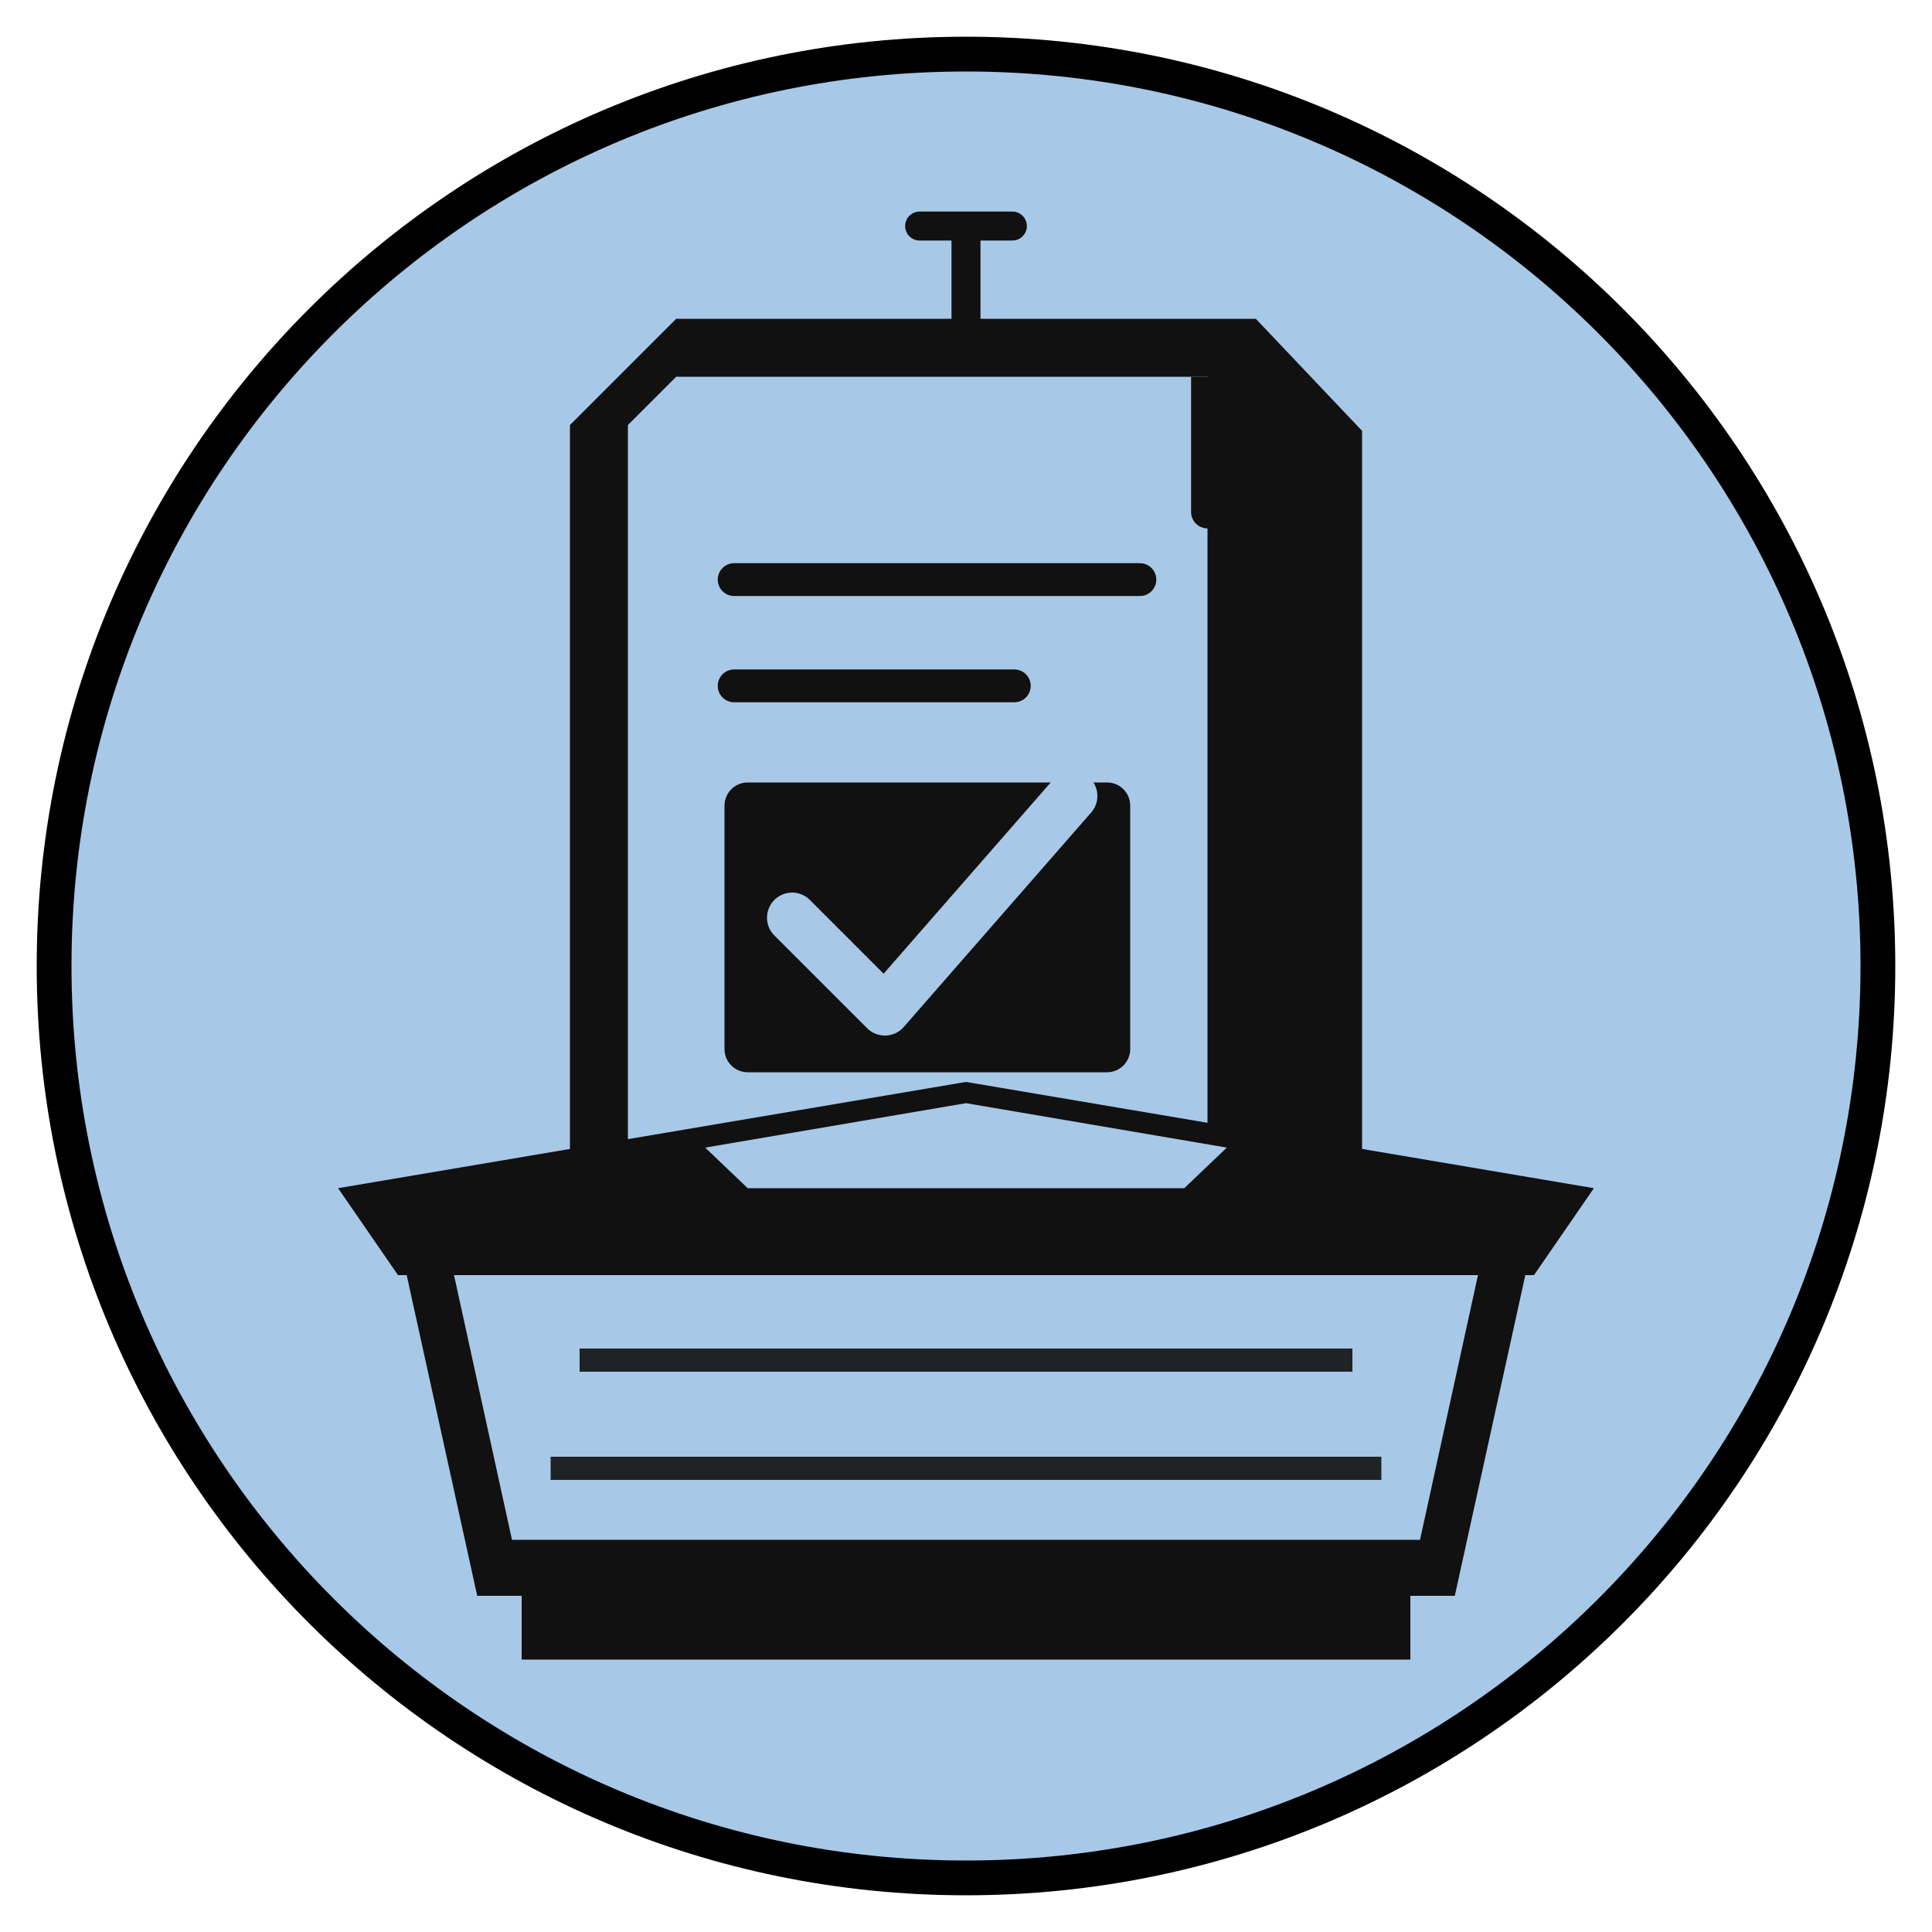
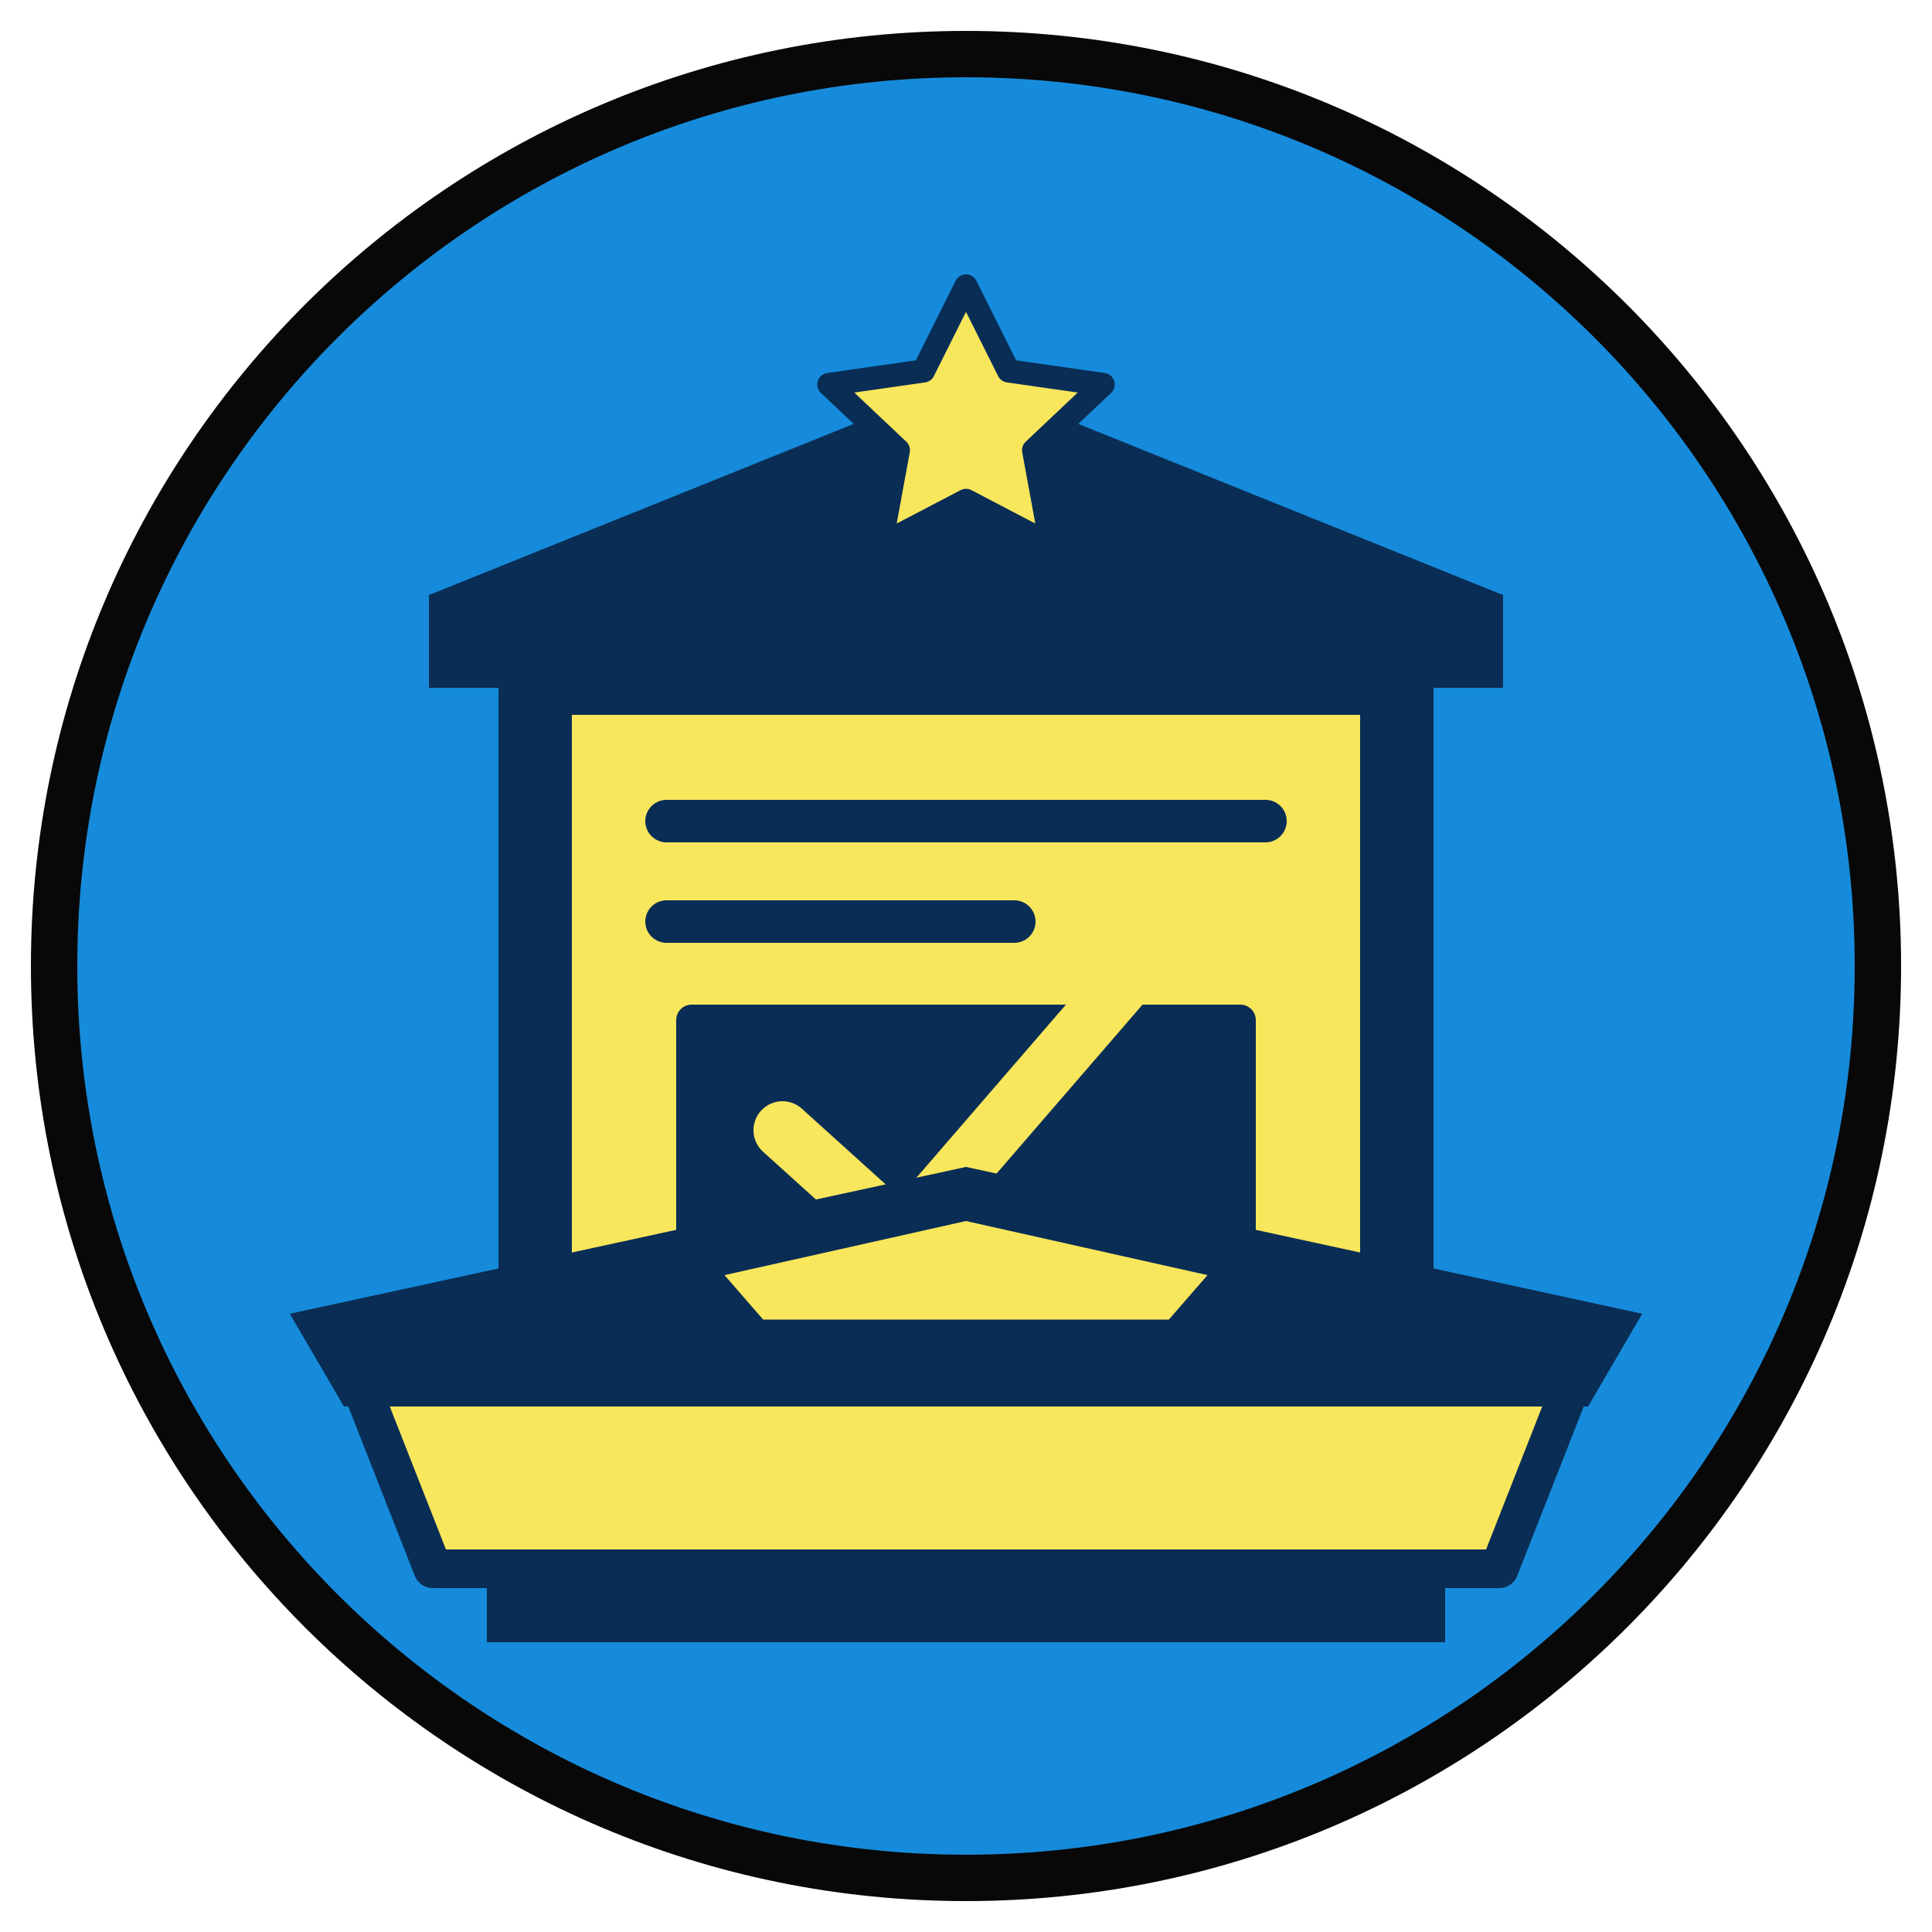
- <svg xmlns="http://www.w3.org/2000/svg" viewBox="0 0 1000 1000" width="1000" height="1000">
-   <circle cx="500" cy="500" r="472" fill="#A8C8E8" stroke="#000" stroke-width="18" />
-   <path d="M350 165h300l55 58v425H295V220z" fill="#111" />
-   <path d="M350 195h275v420H325V220z" fill="#A8C8E8" />
-   <path d="M625 195v70h65" fill="none" stroke="#111" stroke-width="17" stroke-linejoin="round" />
-   <path d="M380 300h210M380 355h145" fill="none" stroke="#111" stroke-width="17" stroke-linecap="round" />
-   <rect x="375" y="405" width="210" height="150" rx="12" fill="#111" />
-   <path d="M410 475l48 48 97-111" fill="none" stroke="#A8C8E8" stroke-width="26" stroke-linecap="round" stroke-linejoin="round" />
-   <path d="M205 635h590l-42 191H247z" fill="#111" />
-   <path d="M235 660h530l-30 137H265z" fill="#A8C8E8" />
-   <path d="M175 615l325-55 325 55-31 45H206z" fill="#111" />
-   <path d="M365 594l135-23 135 23-22 21H387z" fill="#A8C8E8" />
-   <path d="M270 825h460v34H270z" fill="#111" />
-   <path d="M300 704h400M285 760h430" stroke="#111" stroke-width="12" opacity=".9" />
-   <path d="M500 165v-48m-24 0h48" stroke="#111" stroke-width="15" stroke-linecap="round" />
+ <svg xmlns="http://www.w3.org/2000/svg" viewBox="0 0 1000 1000">
+   <circle cx="500" cy="500" r="472" fill="#168BDB" stroke="#080808" stroke-width="24" />
+   <g fill="#092D55">
+     <path d="M258 328h484v430H258z" />
+     <path d="M222 308l278-112 278 112v48H222z" />
+     <path d="M278 376h444v32H278zM278 710h444v34H278z" />
+   </g>
+   <path d="M286 360h428v350H286z" fill="#F8E65C" stroke="#092D55" stroke-width="20" />
+   <path d="M345 425h310M345 477h180" fill="none" stroke="#092D55" stroke-width="22" stroke-linecap="round" />
+   <rect x="350" y="520" width="300" height="140" rx="8" fill="#092D55" />
+   <path d="M405 585l62 56 127-147" fill="none" stroke="#F8E65C" stroke-width="30" stroke-linecap="round" stroke-linejoin="round" />
+   <path d="M180 700h640l-44 112H224z" fill="#F8E65C" stroke="#092D55" stroke-width="20" stroke-linejoin="round" />
+   <path d="M150 680l350-76 350 76-28 48H178z" fill="#092D55" />
+   <path d="M375 660l125-28 125 28-20 23H395z" fill="#F8E65C" />
+   <path d="M252 812h496v38H252z" fill="#092D55" />
+   <path d="M500 148l22 44 49 7-36 34 9 49-44-23-44 23 9-49-36-34 49-7z" fill="#F8E65C" stroke="#092D55" stroke-width="12" stroke-linejoin="round" />
</svg>
